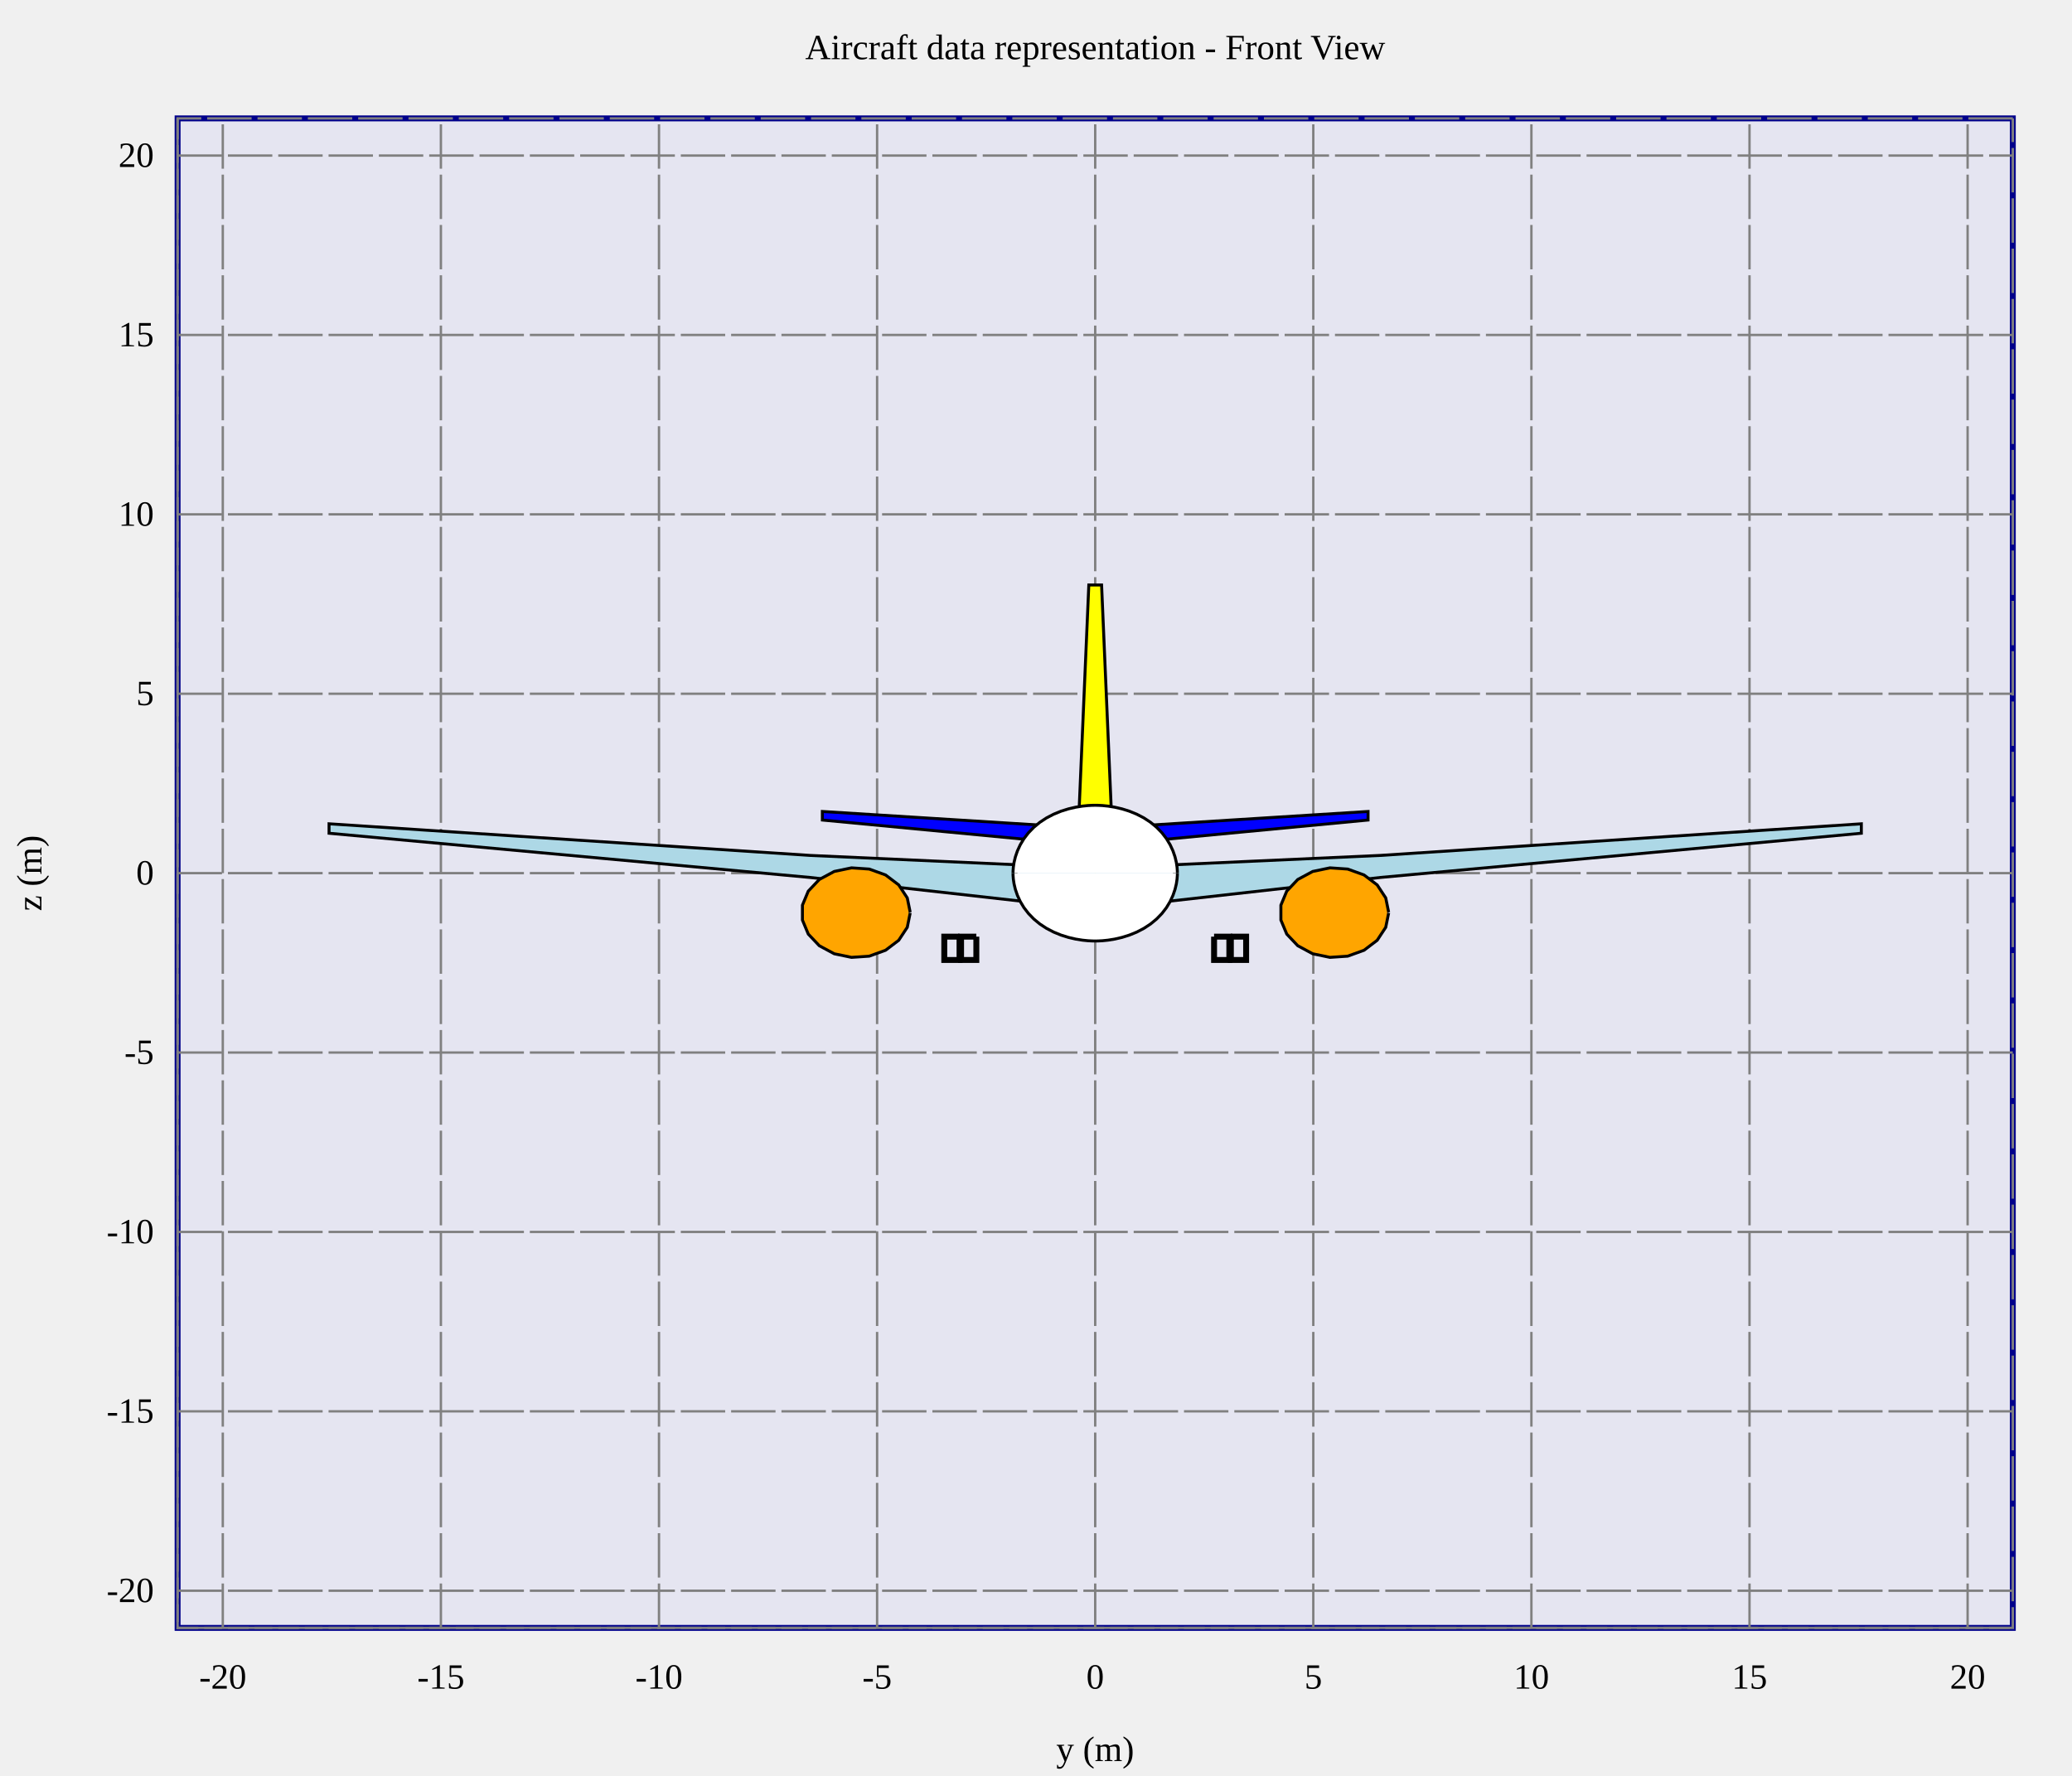
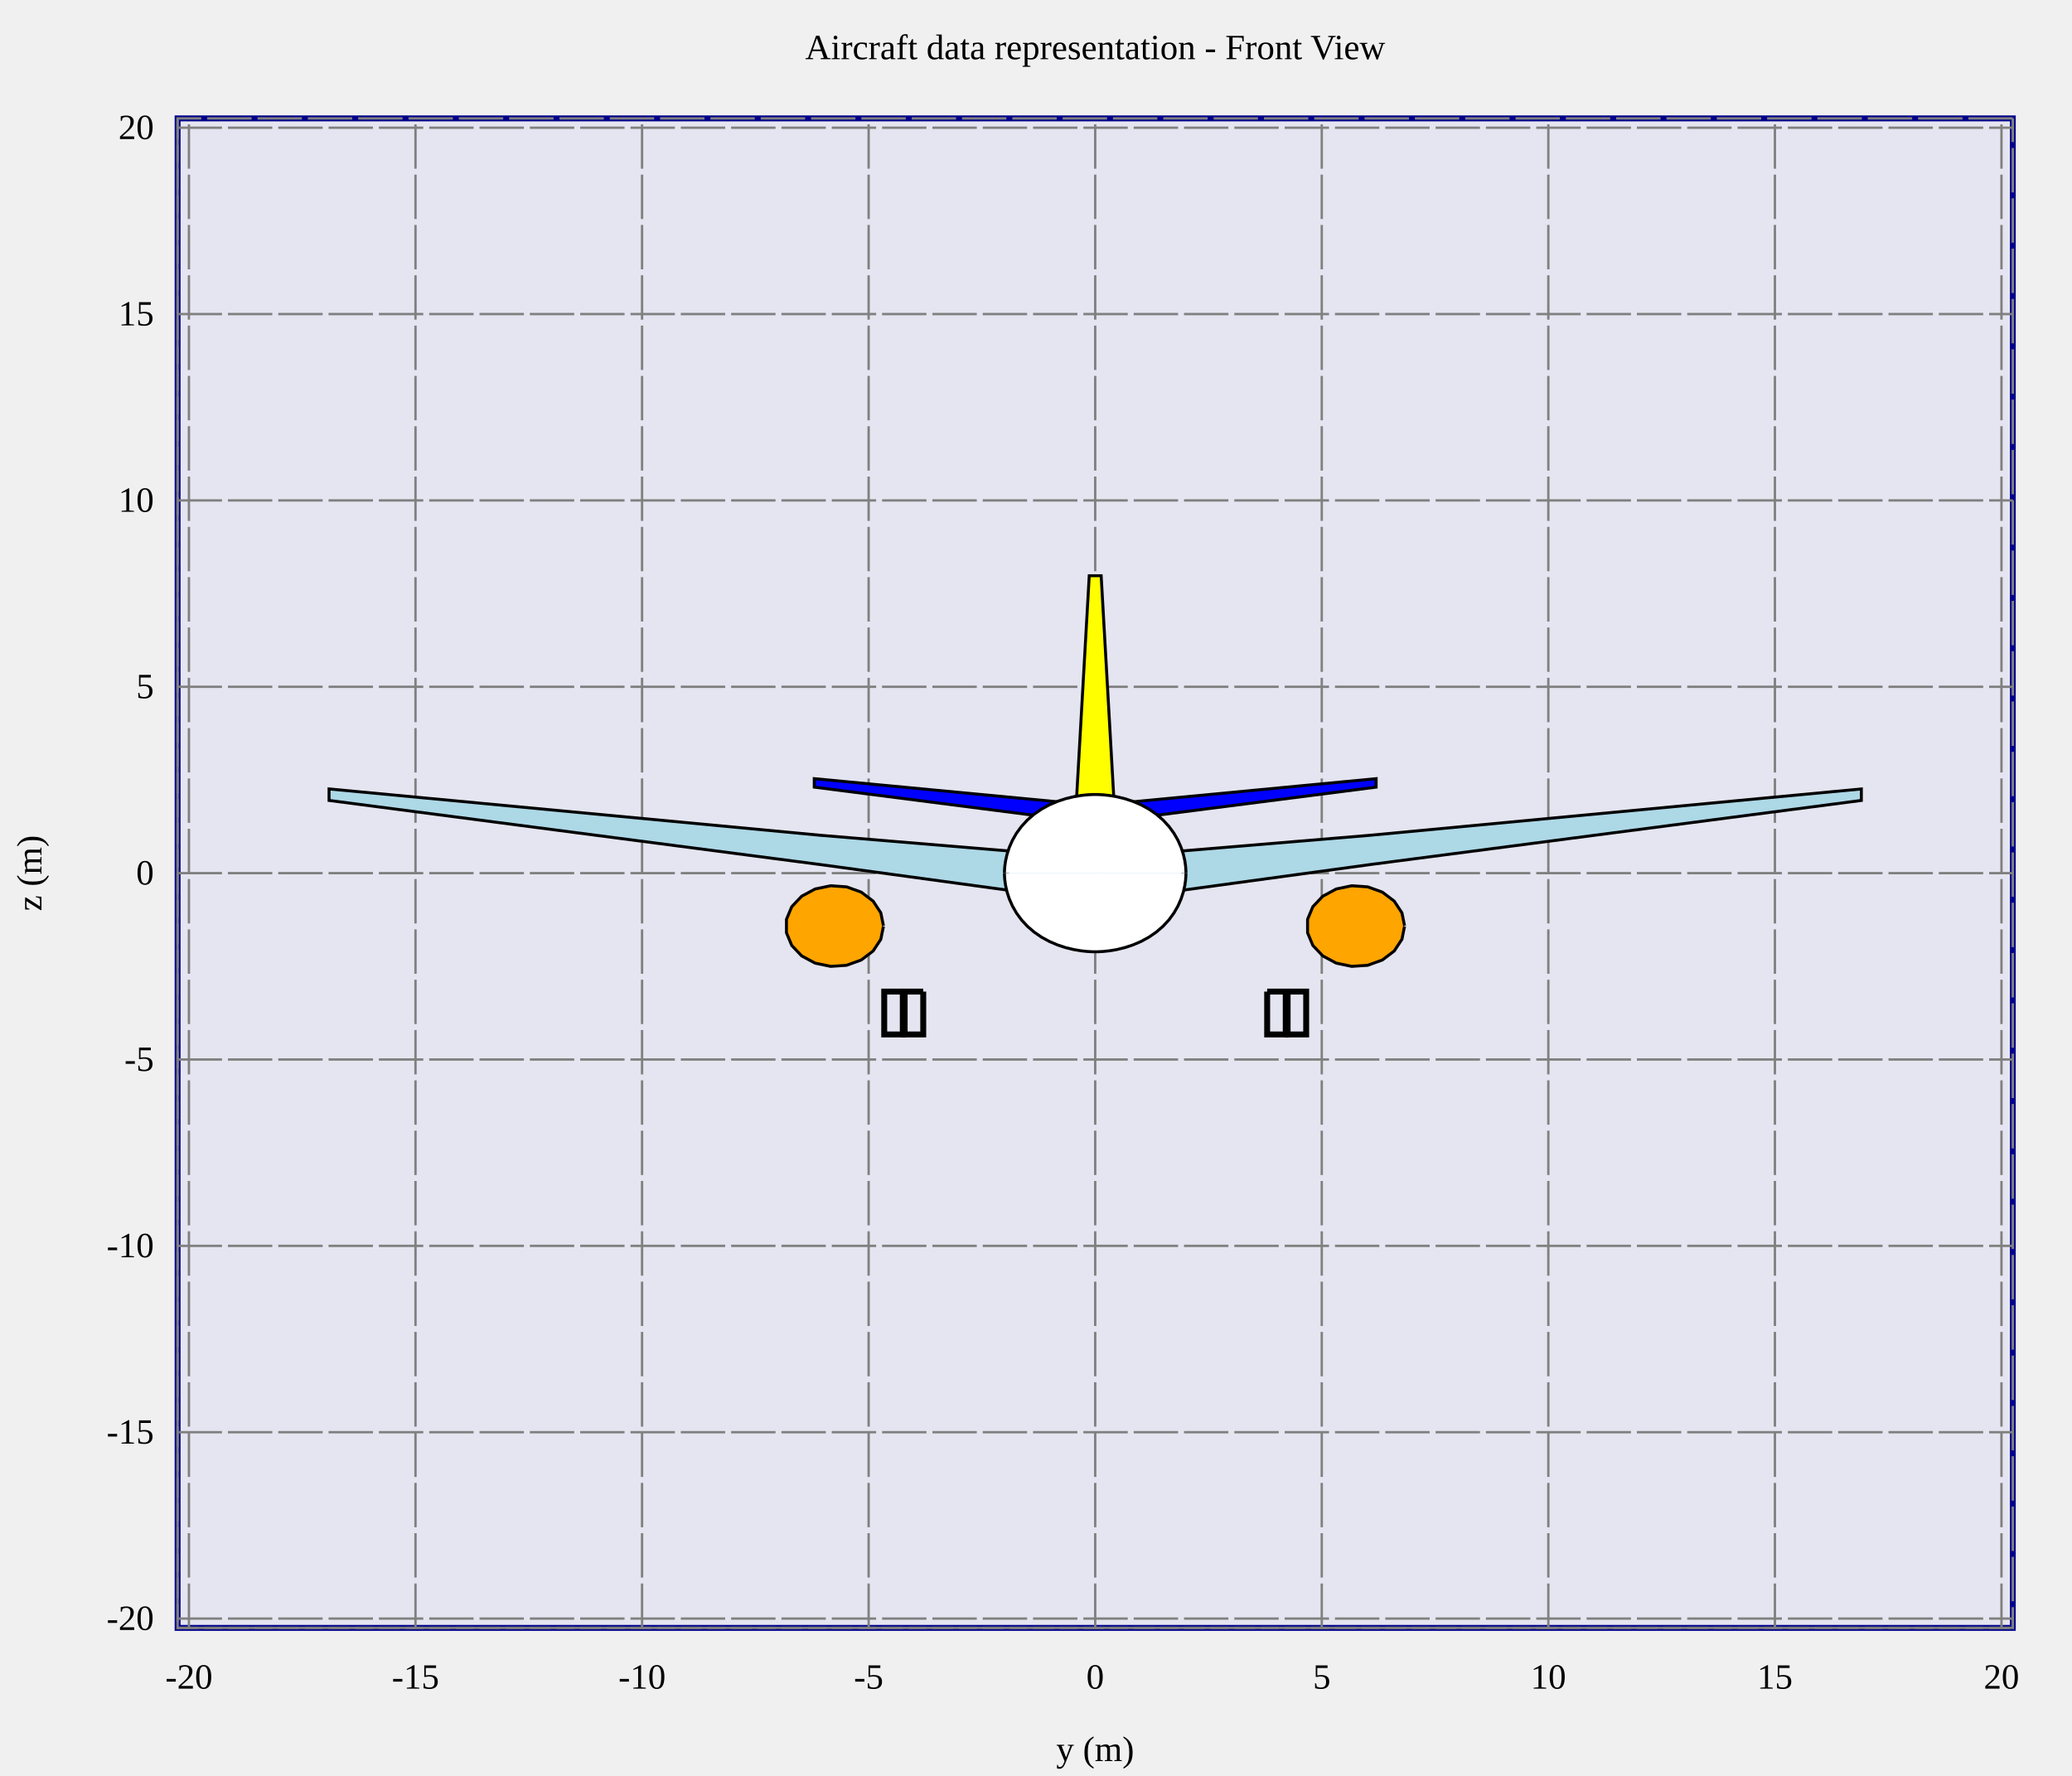
<svg xmlns="http://www.w3.org/2000/svg" id="svg" class="svg" width="700" height="600">
  <g id="page" width="700" height="600">
    <g id="graph" transform="translate(60,40)">
      <rect width="620" height="510" fill="blue" opacity="0.05" />
      <rect width="620" height="510" fill="none" opacity="1.0" style="stroke: darkblue; stroke-width: 2px;" />
      <g id="xAxis" class="axis" transform="translate(0,510)">
-         <g class="tick" transform="translate(15.26586,0)" style="opacity: 1;">
+         <g class="tick" transform="translate(3.826312,0)" style="opacity: 1;">
          <line y2="-510" x2="0" style="fill: none; stroke: rgb(128, 128, 128); stroke-width: 0.8px; stroke-dasharray: 15px, 2px; font-style: normal; font-variant-caps: normal; font-weight: normal; font-size: 10px; line-height: normal; font-family: sans-serif; shape-rendering: geometricprecision;" />
          <text dy=".71em" y="12" x="0" style="text-anchor: middle;">-20</text>
        </g>
-         <g class="tick" transform="translate(88.94939,0)" style="opacity: 1;">
+         <g class="tick" transform="translate(80.36973,0)" style="opacity: 1;">
          <line y2="-510" x2="0" style="fill: none; stroke: rgb(128, 128, 128); stroke-width: 0.8px; stroke-dasharray: 15px, 2px; font-style: normal; font-variant-caps: normal; font-weight: normal; font-size: 10px; line-height: normal; font-family: sans-serif; shape-rendering: geometricprecision;" />
          <text dy=".71em" y="12" x="0" style="text-anchor: middle;">-15</text>
        </g>
-         <g class="tick" transform="translate(162.6329,0)" style="opacity: 1;">
+         <g class="tick" transform="translate(156.9132,0)" style="opacity: 1;">
          <line y2="-510" x2="0" style="fill: none; stroke: rgb(128, 128, 128); stroke-width: 0.8px; stroke-dasharray: 15px, 2px; font-style: normal; font-variant-caps: normal; font-weight: normal; font-size: 10px; line-height: normal; font-family: sans-serif; shape-rendering: geometricprecision;" />
          <text dy=".71em" y="12" x="0" style="text-anchor: middle;">-10</text>
        </g>
-         <g class="tick" transform="translate(236.3165,0)" style="opacity: 1;">
+         <g class="tick" transform="translate(233.4566,0)" style="opacity: 1;">
          <line y2="-510" x2="0" style="fill: none; stroke: rgb(128, 128, 128); stroke-width: 0.8px; stroke-dasharray: 15px, 2px; font-style: normal; font-variant-caps: normal; font-weight: normal; font-size: 10px; line-height: normal; font-family: sans-serif; shape-rendering: geometricprecision;" />
          <text dy=".71em" y="12" x="0" style="text-anchor: middle;">-5</text>
        </g>
        <g class="tick" transform="translate(310,0)" style="opacity: 1;">
          <line y2="-510" x2="0" style="fill: none; stroke: rgb(128, 128, 128); stroke-width: 0.8px; stroke-dasharray: 15px, 2px; font-style: normal; font-variant-caps: normal; font-weight: normal; font-size: 10px; line-height: normal; font-family: sans-serif; shape-rendering: geometricprecision;" />
          <text dy=".71em" y="12" x="0" style="text-anchor: middle;">0</text>
        </g>
-         <g class="tick" transform="translate(383.6835,0)" style="opacity: 1;">
+         <g class="tick" transform="translate(386.5434,0)" style="opacity: 1;">
          <line y2="-510" x2="0" style="fill: none; stroke: rgb(128, 128, 128); stroke-width: 0.8px; stroke-dasharray: 15px, 2px; font-style: normal; font-variant-caps: normal; font-weight: normal; font-size: 10px; line-height: normal; font-family: sans-serif; shape-rendering: geometricprecision;" />
          <text dy=".71em" y="12" x="0" style="text-anchor: middle;">5</text>
        </g>
-         <g class="tick" transform="translate(457.3671,0)" style="opacity: 1;">
+         <g class="tick" transform="translate(463.0868,0)" style="opacity: 1;">
          <line y2="-510" x2="0" style="fill: none; stroke: rgb(128, 128, 128); stroke-width: 0.8px; stroke-dasharray: 15px, 2px; font-style: normal; font-variant-caps: normal; font-weight: normal; font-size: 10px; line-height: normal; font-family: sans-serif; shape-rendering: geometricprecision;" />
          <text dy=".71em" y="12" x="0" style="text-anchor: middle;">10</text>
        </g>
-         <g class="tick" transform="translate(531.0506,0)" style="opacity: 1;">
+         <g class="tick" transform="translate(539.6303,0)" style="opacity: 1;">
          <line y2="-510" x2="0" style="fill: none; stroke: rgb(128, 128, 128); stroke-width: 0.8px; stroke-dasharray: 15px, 2px; font-style: normal; font-variant-caps: normal; font-weight: normal; font-size: 10px; line-height: normal; font-family: sans-serif; shape-rendering: geometricprecision;" />
          <text dy=".71em" y="12" x="0" style="text-anchor: middle;">15</text>
        </g>
-         <g class="tick" transform="translate(604.7341,0)" style="opacity: 1;">
+         <g class="tick" transform="translate(616.1737,0)" style="opacity: 1;">
          <line y2="-510" x2="0" style="fill: none; stroke: rgb(128, 128, 128); stroke-width: 0.8px; stroke-dasharray: 15px, 2px; font-style: normal; font-variant-caps: normal; font-weight: normal; font-size: 10px; line-height: normal; font-family: sans-serif; shape-rendering: geometricprecision;" />
          <text dy=".71em" y="12" x="0" style="text-anchor: middle;">20</text>
        </g>
        <path class="domain" d="M0,-510V0H620V-510" style="fill: none; stroke: rgb(128, 128, 128); stroke-width: 0.8px; stroke-dasharray: 15px, 2px; font-style: normal; font-variant-caps: normal; font-weight: normal; font-size: 10px; line-height: normal; font-family: sans-serif; shape-rendering: geometricprecision;" />
      </g>
      <g id="yAxis" class="axis">
-         <g class="tick" transform="translate(0,497.4426)" style="opacity: 1;">
+         <g class="tick" transform="translate(0,506.8525)" style="opacity: 1;">
          <line x2="620" y2="0" style="fill: none; stroke: rgb(128, 128, 128); stroke-dasharray: 15px, 2px; stroke-width: 0.8px; shape-rendering: geometricprecision;" />
          <text dy=".32em" x="-8" y="0" style="text-anchor: end;">-20</text>
        </g>
-         <g class="tick" transform="translate(0,436.832)" style="opacity: 1;">
+         <g class="tick" transform="translate(0,443.8894)" style="opacity: 1;">
          <line x2="620" y2="0" style="fill: none; stroke: rgb(128, 128, 128); stroke-dasharray: 15px, 2px; stroke-width: 0.8px; shape-rendering: geometricprecision;" />
          <text dy=".32em" x="-8" y="0" style="text-anchor: end;">-15</text>
        </g>
-         <g class="tick" transform="translate(0,376.2213)" style="opacity: 1;">
+         <g class="tick" transform="translate(0,380.9263)" style="opacity: 1;">
          <line x2="620" y2="0" style="fill: none; stroke: rgb(128, 128, 128); stroke-dasharray: 15px, 2px; stroke-width: 0.8px; shape-rendering: geometricprecision;" />
          <text dy=".32em" x="-8" y="0" style="text-anchor: end;">-10</text>
        </g>
-         <g class="tick" transform="translate(0,315.6107)" style="opacity: 1;">
+         <g class="tick" transform="translate(0,317.9631)" style="opacity: 1;">
          <line x2="620" y2="0" style="fill: none; stroke: rgb(128, 128, 128); stroke-dasharray: 15px, 2px; stroke-width: 0.8px; shape-rendering: geometricprecision;" />
          <text dy=".32em" x="-8" y="0" style="text-anchor: end;">-5</text>
        </g>
        <g class="tick" transform="translate(0,255)" style="opacity: 1;">
          <line x2="620" y2="0" style="fill: none; stroke: rgb(128, 128, 128); stroke-dasharray: 15px, 2px; stroke-width: 0.8px; shape-rendering: geometricprecision;" />
          <text dy=".32em" x="-8" y="0" style="text-anchor: end;">0</text>
        </g>
-         <g class="tick" transform="translate(0,194.3893)" style="opacity: 1;">
+         <g class="tick" transform="translate(0,192.0369)" style="opacity: 1;">
          <line x2="620" y2="0" style="fill: none; stroke: rgb(128, 128, 128); stroke-dasharray: 15px, 2px; stroke-width: 0.8px; shape-rendering: geometricprecision;" />
          <text dy=".32em" x="-8" y="0" style="text-anchor: end;">5</text>
        </g>
-         <g class="tick" transform="translate(0,133.7787)" style="opacity: 1;">
+         <g class="tick" transform="translate(0,129.0737)" style="opacity: 1;">
          <line x2="620" y2="0" style="fill: none; stroke: rgb(128, 128, 128); stroke-dasharray: 15px, 2px; stroke-width: 0.8px; shape-rendering: geometricprecision;" />
          <text dy=".32em" x="-8" y="0" style="text-anchor: end;">10</text>
        </g>
-         <g class="tick" transform="translate(0,73.16805)" style="opacity: 1;">
+         <g class="tick" transform="translate(0,66.11059)" style="opacity: 1;">
          <line x2="620" y2="0" style="fill: none; stroke: rgb(128, 128, 128); stroke-dasharray: 15px, 2px; stroke-width: 0.8px; shape-rendering: geometricprecision;" />
          <text dy=".32em" x="-8" y="0" style="text-anchor: end;">15</text>
        </g>
-         <g class="tick" transform="translate(0,12.5574)" style="opacity: 1;">
+         <g class="tick" transform="translate(0,3.14745)" style="opacity: 1;">
          <line x2="620" y2="0" style="fill: none; stroke: rgb(128, 128, 128); stroke-dasharray: 15px, 2px; stroke-width: 0.8px; shape-rendering: geometricprecision;" />
          <text dy=".32em" x="-8" y="0" style="text-anchor: end;">20</text>
        </g>
        <path class="domain" d="M620,0H0V510H620" style="fill: none; stroke: rgb(128, 128, 128); stroke-dasharray: 15px, 2px; stroke-width: 0.8px; shape-rendering: geometricprecision;" />
      </g>
      <g id="xy" class="xy">
-         <path id="line" d="M310,240.434L401.68,234.697L401.68,236.603L310,245.322" class="line" style="fill:none; stroke:black; stroke-width:2" />
-         <path id="area" d="M310,240.434L401.68,234.697L401.68,236.603L310,245.322L310,255L401.68,255L401.68,255L310,255Z" class="area" style="fill:blue;" opacity="1" />
+         <path id="line" d="M310,232.602L404.415,223.626L404.415,225.5L310,237.605" class="line" style="fill:none; stroke:black; stroke-width:2" />
+         <path id="area" d="M310,232.602L404.415,223.626L404.415,225.5L310,237.605L310,255L404.415,255L404.415,255L310,255Z" class="area" style="fill:blue;" opacity="1" />
      </g>
      <g id="xy" class="xy">
-         <path id="line" d="M310,240.434L218.32,234.697L218.32,236.603L310,245.322" class="line" style="fill:none; stroke:black; stroke-width:2" />
-         <path id="area" d="M310,240.434L218.32,234.697L218.32,236.603L310,245.322L310,255L218.32,255L218.32,255L310,255Z" class="area" style="fill:blue;" opacity="1" />
+         <path id="line" d="M310,232.602L215.585,223.626L215.585,225.5L310,237.605" class="line" style="fill:none; stroke:black; stroke-width:2" />
+         <path id="area" d="M310,232.602L215.585,223.626L215.585,225.5L310,237.605L310,255L215.585,255L215.585,255L310,255Z" class="area" style="fill:blue;" opacity="1" />
      </g>
      <g id="xy" class="xy">
-         <path id="line" d="M314.89,232.574L311.68,158.144L308.32,158.144L305.11,232.574" class="line" style="fill:none; stroke:black; stroke-width:2" />
-         <path id="area" d="M314.89,232.574L311.68,158.144L308.32,158.144L305.11,232.574L305.11,255L308.32,255L311.68,255L314.89,255Z" class="area" style="fill:yellow;" opacity="1" />
+         <path id="line" d="M315.751,228.933L311.541,155.015L308.459,155.015L304.249,228.933" class="line" style="fill:none; stroke:black; stroke-width:2" />
+         <path id="area" d="M315.751,228.933L311.541,155.015L308.459,155.015L304.249,228.933L304.249,255L308.459,255L311.541,255L315.751,255Z" class="area" style="fill:yellow;" opacity="1" />
      </g>
      <g id="xy" class="xy">
-         <path id="line" d="M310,253.869L406.316,249.512L568.333,238.863L568.333,241.065L406.316,255.959L310,266.78" class="line" style="fill:none; stroke:black; stroke-width:2" />
-         <path id="area" d="M310,253.869L406.316,249.512L568.333,238.863L568.333,241.065L406.316,255.959L310,266.78L310,255L406.316,255L568.333,255L568.333,255L406.316,255L310,255Z" class="area" style="fill:lightblue;" opacity="1" />
+         <path id="line" d="M310,250.45L402.8,242.715L568.333,227.102L568.333,229.998L402.8,251.609L310,264.289" class="line" style="fill:none; stroke:black; stroke-width:2" />
+         <path id="area" d="M310,250.45L402.8,242.715L568.333,227.102L568.333,229.998L402.8,251.609L310,264.289L310,255L402.8,255L568.333,255L568.333,255L402.8,255L310,255Z" class="area" style="fill:lightblue;" opacity="1" />
      </g>
      <g id="xy" class="xy">
-         <path id="line" d="M310,253.869L213.684,249.512L51.667,238.863L51.667,241.065L213.684,255.959L310,266.78" class="line" style="fill:none; stroke:black; stroke-width:2" />
-         <path id="area" d="M310,253.869L213.684,249.512L51.667,238.863L51.667,241.065L213.684,255.959L310,266.78L310,255L213.684,255L51.667,255L51.667,255L213.684,255L310,255Z" class="area" style="fill:lightblue;" opacity="1" />
+         <path id="line" d="M310,250.45L217.2,242.715L51.667,227.102L51.667,229.998L217.2,251.609L310,264.289" class="line" style="fill:none; stroke:black; stroke-width:2" />
+         <path id="area" d="M310,250.45L217.2,242.715L51.667,227.102L51.667,229.998L217.2,251.609L310,264.289L310,255L217.2,255L51.667,255L51.667,255L217.2,255L310,255Z" class="area" style="fill:lightblue;" opacity="1" />
      </g>
      <g id="xy" class="xy">
-         <path id="line" d="M282.737,255L282.751,254.251L282.843,253.034L283.079,251.464L283.514,249.649L284.186,247.684L285.123,245.655L286.339,243.636L287.836,241.69L289.6,239.87L291.607,238.219L293.819,236.768L296.185,235.537L298.64,234.537L301.106,233.766L303.495,233.213L305.701,232.856L307.61,232.661L309.09,232.585L310,232.574L310,232.574L310.91,232.585L312.39,232.661L314.299,232.856L316.505,233.213L318.894,233.766L321.36,234.537L323.815,235.537L326.181,236.768L328.393,238.219L330.4,239.87L332.164,241.69L333.661,243.636L334.877,245.655L335.814,247.684L336.486,249.649L336.921,251.464L337.157,253.034L337.249,254.251L337.263,255" class="line" style="fill:none; stroke:black; stroke-width:2" />
-         <path id="area" d="M282.737,255L282.751,254.251L282.843,253.034L283.079,251.464L283.514,249.649L284.186,247.684L285.123,245.655L286.339,243.636L287.836,241.69L289.6,239.87L291.607,238.219L293.819,236.768L296.185,235.537L298.64,234.537L301.106,233.766L303.495,233.213L305.701,232.856L307.61,232.661L309.09,232.585L310,232.574L310,232.574L310.91,232.585L312.39,232.661L314.299,232.856L316.505,233.213L318.894,233.766L321.36,234.537L323.815,235.537L326.181,236.768L328.393,238.219L330.4,239.87L332.164,241.69L333.661,243.636L334.877,245.655L335.814,247.684L336.486,249.649L336.921,251.464L337.157,253.034L337.249,254.251L337.263,255L337.263,255L337.249,255L337.157,255L336.921,255L336.486,255L335.814,255L334.877,255L333.661,255L332.164,255L330.4,255L328.393,255L326.181,255L323.815,255L321.36,255L318.894,255L316.505,255L314.299,255L312.39,255L310.91,255L310,255L310,255L309.09,255L307.61,255L305.701,255L303.495,255L301.106,255L298.64,255L296.185,255L293.819,255L291.607,255L289.6,255L287.836,255L286.339,255L285.123,255L284.186,255L283.514,255L283.079,255L282.843,255L282.751,255L282.737,255Z" class="area" style="fill:white;" opacity="1" />
+         <path id="line" d="M279.842,255L279.857,254.13L279.959,252.714L280.221,250.89L280.701,248.78L281.444,246.497L282.481,244.138L283.827,241.791L285.482,239.529L287.433,237.414L289.654,235.495L292.101,233.808L294.718,232.377L297.433,231.214L300.162,230.318L302.804,229.676L305.245,229.261L307.356,229.034L308.993,228.946L310,228.933L310,228.933L311.007,228.946L312.644,229.034L314.755,229.261L317.196,229.676L319.838,230.318L322.567,231.214L325.282,232.377L327.899,233.808L330.346,235.495L332.567,237.414L334.518,239.529L336.173,241.791L337.519,244.138L338.556,246.497L339.299,248.78L339.779,250.89L340.041,252.714L340.143,254.13L340.158,255" class="line" style="fill:none; stroke:black; stroke-width:2" />
+         <path id="area" d="M279.842,255L279.857,254.13L279.959,252.714L280.221,250.89L280.701,248.78L281.444,246.497L282.481,244.138L283.827,241.791L285.482,239.529L287.433,237.414L289.654,235.495L292.101,233.808L294.718,232.377L297.433,231.214L300.162,230.318L302.804,229.676L305.245,229.261L307.356,229.034L308.993,228.946L310,228.933L310,228.933L311.007,228.946L312.644,229.034L314.755,229.261L317.196,229.676L319.838,230.318L322.567,231.214L325.282,232.377L327.899,233.808L330.346,235.495L332.567,237.414L334.518,239.529L336.173,241.791L337.519,244.138L338.556,246.497L339.299,248.78L339.779,250.89L340.041,252.714L340.143,254.13L340.158,255L340.158,255L340.143,255L340.041,255L339.779,255L339.299,255L338.556,255L337.519,255L336.173,255L334.518,255L332.567,255L330.346,255L327.899,255L325.282,255L322.567,255L319.838,255L317.196,255L314.755,255L312.644,255L311.007,255L310,255L310,255L308.993,255L307.356,255L305.245,255L302.804,255L300.162,255L297.433,255L294.718,255L292.101,255L289.654,255L287.433,255L285.482,255L283.827,255L282.481,255L281.444,255L280.701,255L280.221,255L279.959,255L279.857,255L279.842,255Z" class="area" style="fill:white;" opacity="1" />
      </g>
      <g id="xy" class="xy">
-         <path id="line" d="M337.263,255L337.249,255.749L337.157,256.966L336.921,258.536L336.486,260.351L335.814,262.316L334.877,264.345L333.661,266.364L332.164,268.31L330.4,270.13L328.393,271.781L326.181,273.232L323.815,274.463L321.36,275.463L318.894,276.234L316.505,276.787L314.299,277.144L312.39,277.339L310.91,277.415L310,277.426L310,277.426L309.09,277.415L307.61,277.339L305.701,277.144L303.495,276.787L301.106,276.234L298.64,275.463L296.185,274.463L293.819,273.232L291.607,271.781L289.6,270.13L287.836,268.31L286.339,266.364L285.123,264.345L284.186,262.316L283.514,260.351L283.079,258.536L282.843,256.966L282.751,255.749L282.737,255" class="line" style="fill:none; stroke:black; stroke-width:2" />
-         <path id="area" d="M337.263,255L337.249,255.749L337.157,256.966L336.921,258.536L336.486,260.351L335.814,262.316L334.877,264.345L333.661,266.364L332.164,268.31L330.4,270.13L328.393,271.781L326.181,273.232L323.815,274.463L321.36,275.463L318.894,276.234L316.505,276.787L314.299,277.144L312.39,277.339L310.91,277.415L310,277.426L310,277.426L309.09,277.415L307.61,277.339L305.701,277.144L303.495,276.787L301.106,276.234L298.64,275.463L296.185,274.463L293.819,273.232L291.607,271.781L289.6,270.13L287.836,268.31L286.339,266.364L285.123,264.345L284.186,262.316L283.514,260.351L283.079,258.536L282.843,256.966L282.751,255.749L282.737,255L282.737,255L282.751,255L282.843,255L283.079,255L283.514,255L284.186,255L285.123,255L286.339,255L287.836,255L289.6,255L291.607,255L293.819,255L296.185,255L298.64,255L301.106,255L303.495,255L305.701,255L307.61,255L309.09,255L310,255L310,255L310.91,255L312.39,255L314.299,255L316.505,255L318.894,255L321.36,255L323.815,255L326.181,255L328.393,255L330.4,255L332.164,255L333.661,255L334.877,255L335.814,255L336.486,255L336.921,255L337.157,255L337.249,255L337.263,255Z" class="area" style="fill:white;" opacity="1" />
+         <path id="line" d="M340.158,255L340.143,255.87L340.041,257.286L339.779,259.11L339.299,261.22L338.556,263.503L337.519,265.862L336.173,268.209L334.518,270.471L332.567,272.586L330.346,274.505L327.899,276.192L325.282,277.623L322.567,278.786L319.838,279.682L317.196,280.324L314.755,280.739L312.644,280.966L311.007,281.054L310,281.067L310,281.067L308.993,281.054L307.356,280.966L305.245,280.739L302.804,280.324L300.162,279.682L297.433,278.786L294.718,277.623L292.101,276.192L289.654,274.505L287.433,272.586L285.482,270.471L283.827,268.209L282.481,265.862L281.444,263.503L280.701,261.22L280.221,259.11L279.959,257.286L279.857,255.87L279.842,255" class="line" style="fill:none; stroke:black; stroke-width:2" />
+         <path id="area" d="M340.158,255L340.143,255.87L340.041,257.286L339.779,259.11L339.299,261.22L338.556,263.503L337.519,265.862L336.173,268.209L334.518,270.471L332.567,272.586L330.346,274.505L327.899,276.192L325.282,277.623L322.567,278.786L319.838,279.682L317.196,280.324L314.755,280.739L312.644,280.966L311.007,281.054L310,281.067L310,281.067L308.993,281.054L307.356,280.966L305.245,280.739L302.804,280.324L300.162,279.682L297.433,278.786L294.718,277.623L292.101,276.192L289.654,274.505L287.433,272.586L285.482,270.471L283.827,268.209L282.481,265.862L281.444,263.503L280.701,261.22L280.221,259.11L279.959,257.286L279.857,255.87L279.842,255L279.842,255L279.857,255L279.959,255L280.221,255L280.701,255L281.444,255L282.481,255L283.827,255L285.482,255L287.433,255L289.654,255L292.101,255L294.718,255L297.433,255L300.162,255L302.804,255L305.245,255L307.356,255L308.993,255L310,255L310,255L311.007,255L312.644,255L314.755,255L317.196,255L319.838,255L322.567,255L325.282,255L327.899,255L330.346,255L332.567,255L334.518,255L336.173,255L337.519,255L338.556,255L339.299,255L339.779,255L340.041,255L340.143,255L340.158,255Z" class="area" style="fill:white;" opacity="1" />
      </g>
      <g id="xy" class="xy">
-         <path id="line" d="M350.158,276.456L355.315,276.456L355.315,284.336L350.158,284.336L350.158,276.456" class="line" style="fill:none; stroke:black; stroke-width:2" />
+         <path id="line" d="M368.096,295.019L374.373,295.019L374.373,309.501L368.096,309.501L368.096,295.019" class="line" style="fill:none; stroke:black; stroke-width:2" />
      </g>
      <g id="xy" class="xy">
-         <path id="line" d="M269.842,276.456L264.685,276.456L264.685,284.336L269.842,284.336L269.842,276.456" class="line" style="fill:none; stroke:black; stroke-width:2" />
+         <path id="line" d="M251.904,295.019L245.627,295.019L245.627,309.501L251.904,309.501L251.904,295.019" class="line" style="fill:none; stroke:black; stroke-width:2" />
      </g>
      <g id="xy" class="xy">
-         <path id="line" d="M355.831,276.456L360.989,276.456L360.989,284.336L355.831,284.336L355.831,276.456" class="line" style="fill:none; stroke:black; stroke-width:2" />
+         <path id="line" d="M375.001,295.019L381.277,295.019L381.277,309.501L375.001,309.501L375.001,295.019" class="line" style="fill:none; stroke:black; stroke-width:2" />
      </g>
      <g id="xy" class="xy">
-         <path id="line" d="M264.169,276.456L259.011,276.456L259.011,284.336L264.169,284.336L264.169,276.456" class="line" style="fill:none; stroke:black; stroke-width:2" />
+         <path id="line" d="M244.999,295.019L238.723,295.019L238.723,309.501L244.999,309.501L244.999,295.019" class="line" style="fill:none; stroke:black; stroke-width:2" />
      </g>
      <g id="xy" class="xy">
-         <path id="line" d="M408.653,268.334L407.687,263.572L404.893,259.325L400.575,256.055L395.199,254.115L389.349,253.717L383.659,254.902L378.745,257.543L375.14,261.353L373.234,265.92L373.234,270.749L375.14,275.315L378.745,279.126L383.659,281.767L389.349,282.952L395.199,282.553L400.575,280.614L404.893,277.343L407.687,273.097L408.653,268.334" class="line" style="fill:none; stroke:black; stroke-width:2" />
-         <path id="area" d="M408.653,268.334L407.687,263.572L404.893,259.325L400.575,256.055L395.199,254.115L389.349,253.717L383.659,254.902L378.745,257.543L375.14,261.353L373.234,265.92L373.234,270.749L375.14,275.315L378.745,279.126L383.659,281.767L389.349,282.952L395.199,282.553L400.575,280.614L404.893,277.343L407.687,273.097L408.653,268.334L408.653,255L407.687,255L404.893,255L400.575,255L395.199,255L389.349,255L383.659,255L378.745,255L375.14,255L373.234,255L373.234,255L375.14,255L378.745,255L383.659,255L389.349,255L395.199,255L400.575,255L404.893,255L407.687,255L408.653,255Z" class="area" style="fill:orange;" opacity="1" />
+         <path id="line" d="M414.023,272.882L413.156,268.609L410.649,264.799L406.775,261.865L401.952,260.125L396.704,259.767L391.599,260.831L387.19,263.2L383.955,266.618L382.246,270.716L382.246,275.047L383.955,279.145L387.19,282.563L391.599,284.932L396.704,285.996L401.952,285.638L406.775,283.898L410.649,280.964L413.156,277.154L414.023,272.882" class="line" style="fill:none; stroke:black; stroke-width:2" />
+         <path id="area" d="M414.023,272.882L413.156,268.609L410.649,264.799L406.775,261.865L401.952,260.125L396.704,259.767L391.599,260.831L387.19,263.2L383.955,266.618L382.246,270.716L382.246,275.047L383.955,279.145L387.19,282.563L391.599,284.932L396.704,285.996L401.952,285.638L406.775,283.898L410.649,280.964L413.156,277.154L414.023,272.882L414.023,255L413.156,255L410.649,255L406.775,255L401.952,255L396.704,255L391.599,255L387.19,255L383.955,255L382.246,255L382.246,255L383.955,255L387.19,255L391.599,255L396.704,255L401.952,255L406.775,255L410.649,255L413.156,255L414.023,255Z" class="area" style="fill:orange;" opacity="1" />
      </g>
      <g id="xy" class="xy">
-         <path id="line" d="M247.009,268.334L246.043,263.572L243.249,259.325L238.931,256.055L233.555,254.115L227.705,253.717L222.015,254.902L217.101,257.543L213.496,261.353L211.59,265.92L211.59,270.749L213.496,275.315L217.101,279.126L222.015,281.767L227.705,282.952L233.555,282.553L238.931,280.614L243.249,277.343L246.043,273.097L247.009,268.334" class="line" style="fill:none; stroke:black; stroke-width:2" />
-         <path id="area" d="M247.009,268.334L246.043,263.572L243.249,259.325L238.931,256.055L233.555,254.115L227.705,253.717L222.015,254.902L217.101,257.543L213.496,261.353L211.59,265.92L211.59,270.749L213.496,275.315L217.101,279.126L222.015,281.767L227.705,282.952L233.555,282.553L238.931,280.614L243.249,277.343L246.043,273.097L247.009,268.334L247.009,255L246.043,255L243.249,255L238.931,255L233.555,255L227.705,255L222.015,255L217.101,255L213.496,255L211.59,255L211.59,255L213.496,255L217.101,255L222.015,255L227.705,255L233.555,255L238.931,255L243.249,255L246.043,255L247.009,255Z" class="area" style="fill:orange;" opacity="1" />
+         <path id="line" d="M237.973,272.882L237.106,268.609L234.599,264.799L230.725,261.865L225.902,260.125L220.654,259.767L215.549,260.831L211.14,263.2L207.906,266.618L206.196,270.716L206.196,275.047L207.906,279.145L211.14,282.563L215.549,284.932L220.654,285.996L225.902,285.638L230.725,283.898L234.599,280.964L237.106,277.154L237.973,272.882" class="line" style="fill:none; stroke:black; stroke-width:2" />
+         <path id="area" d="M237.973,272.882L237.106,268.609L234.599,264.799L230.725,261.865L225.902,260.125L220.654,259.767L215.549,260.831L211.14,263.2L207.906,266.618L206.196,270.716L206.196,275.047L207.906,279.145L211.14,282.563L215.549,284.932L220.654,285.996L225.902,285.638L230.725,283.898L234.599,280.964L237.106,277.154L237.973,272.882L237.973,255L237.106,255L234.599,255L230.725,255L225.902,255L220.654,255L215.549,255L211.14,255L207.906,255L206.196,255L206.196,255L207.906,255L211.14,255L215.549,255L220.654,255L225.902,255L230.725,255L234.599,255L237.106,255L237.973,255Z" class="area" style="fill:orange;" opacity="1" />
      </g>
    </g>
  </g>
  <text class="x label" text-anchor="middle" x="370" y="595">y (m)</text>
  <text class="y label" text-anchor="middle" x="-295" y="5" dy=".75em" transform="rotate(-90)">z (m)</text>
  <text class="title" text-anchor="middle" x="370" y="20">Aircraft data representation - Front View</text>
</svg>
